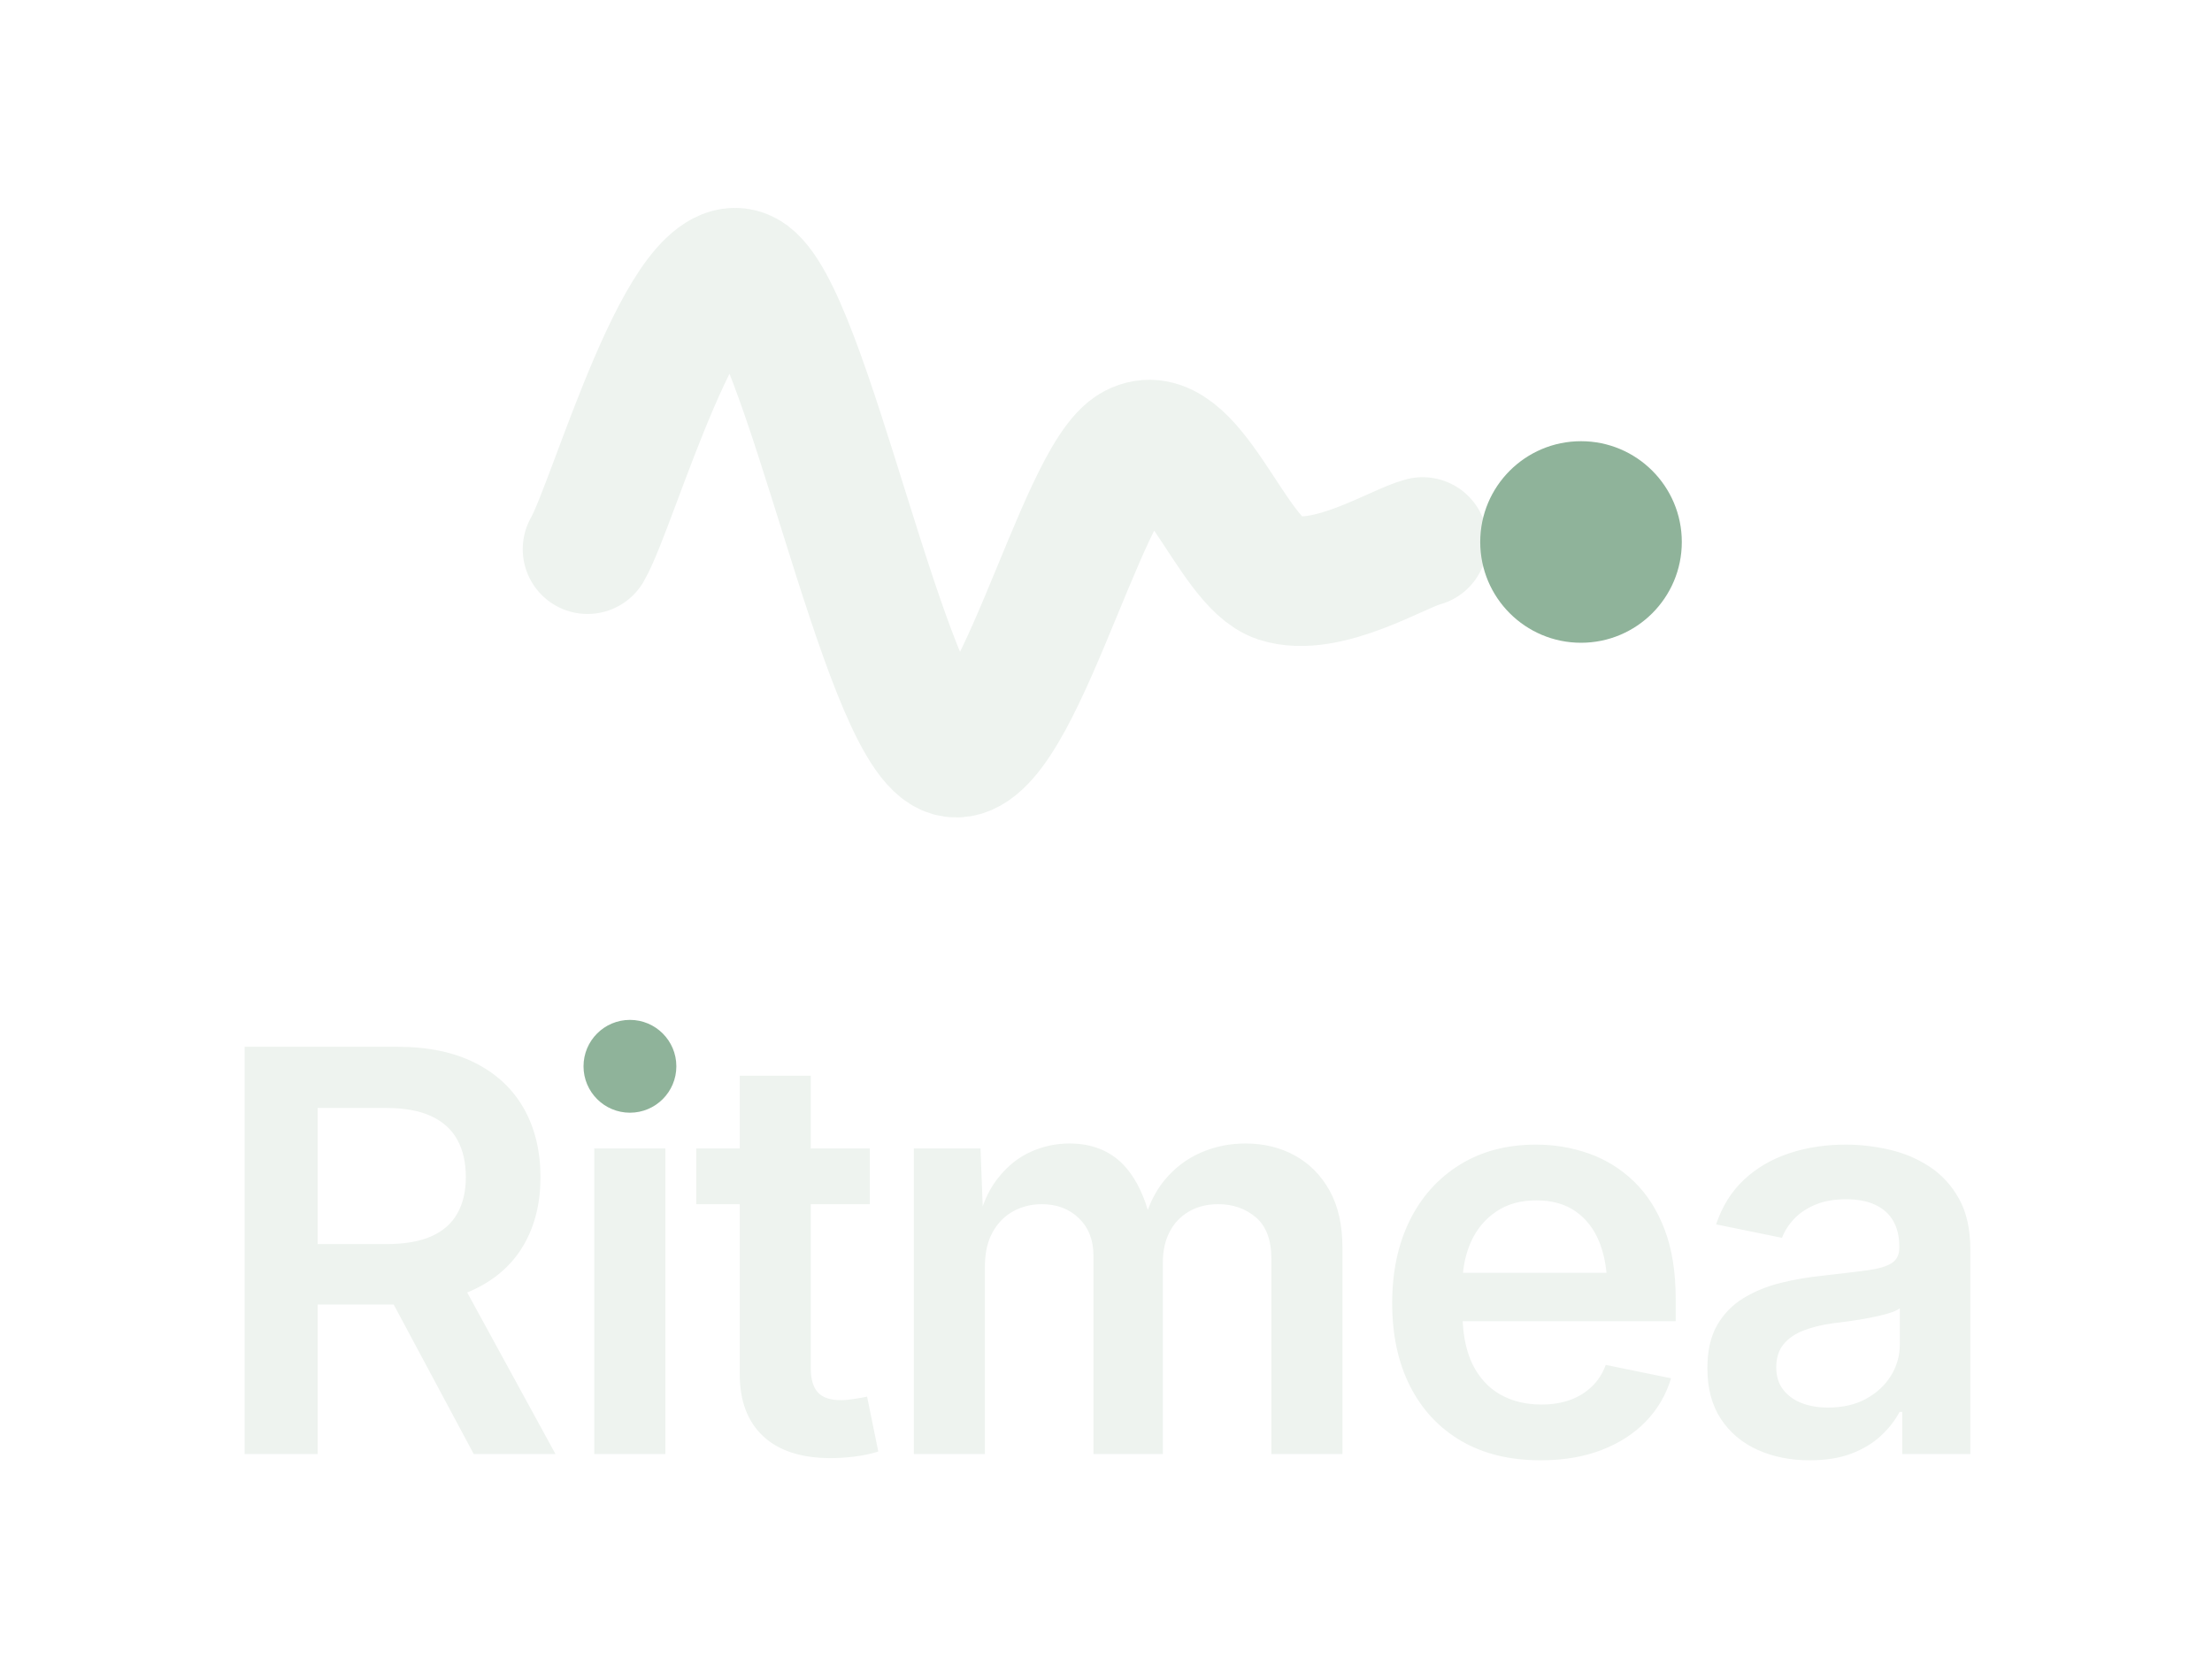
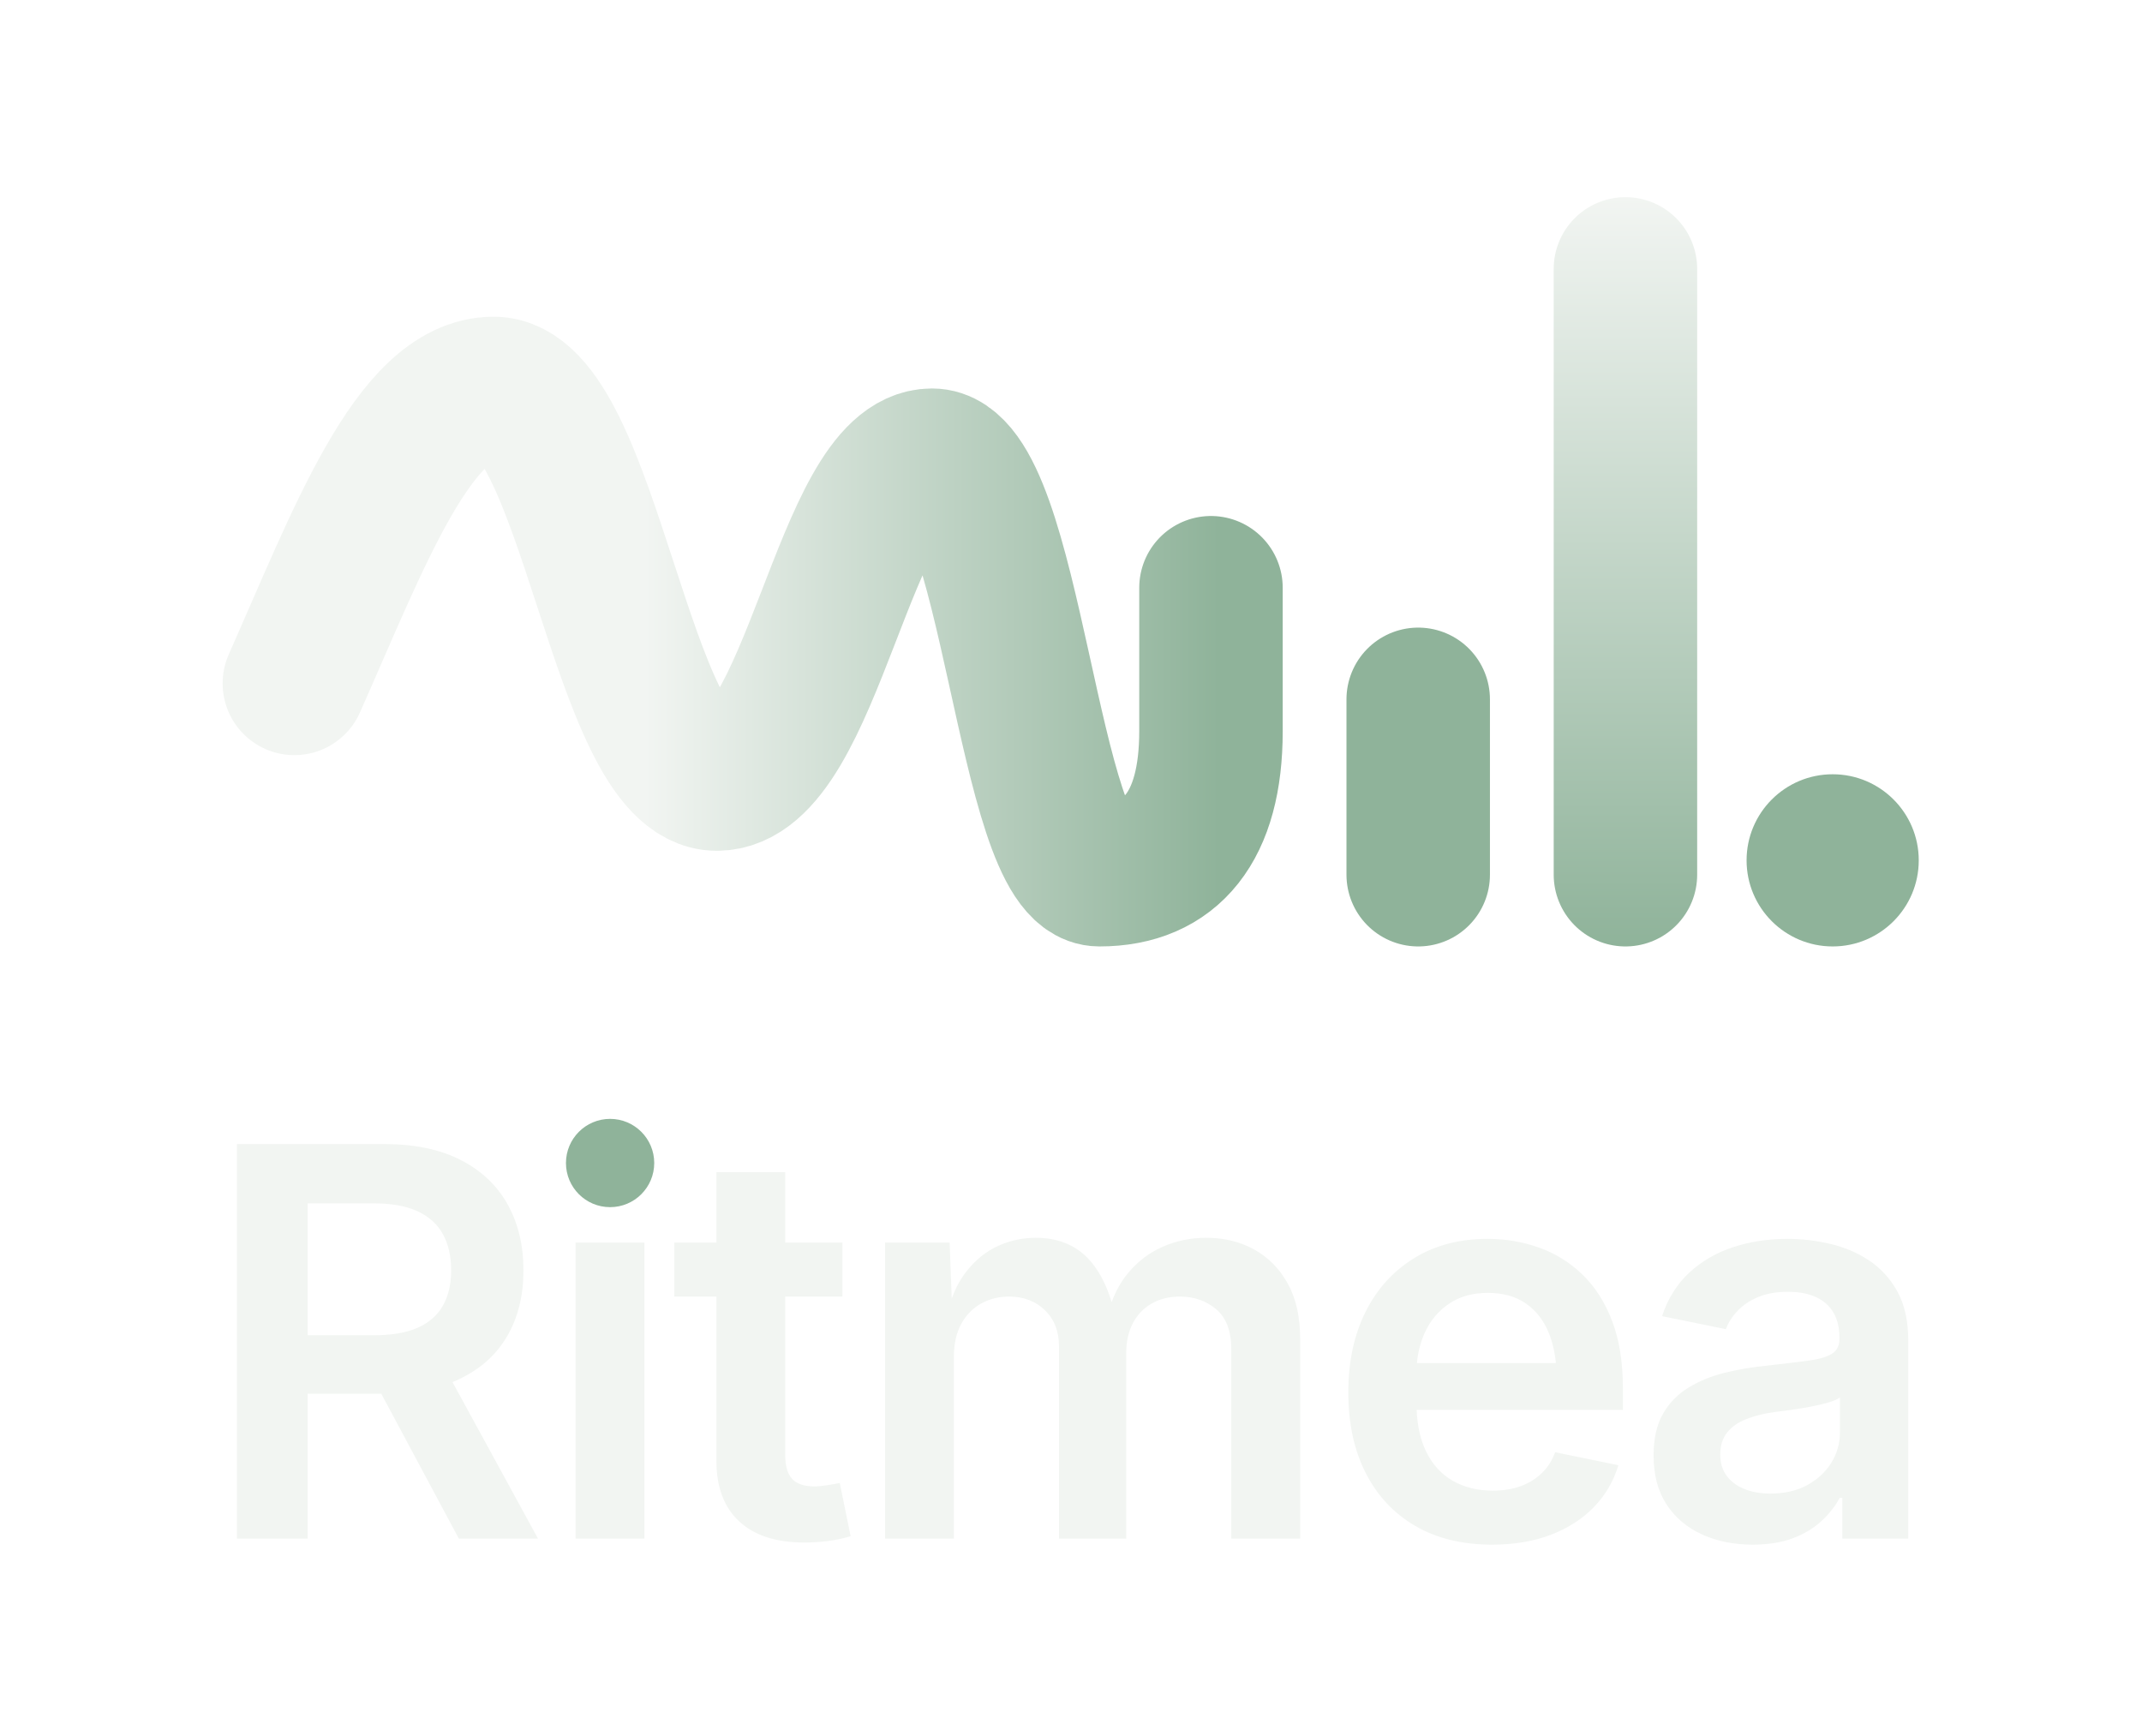
- <svg xmlns="http://www.w3.org/2000/svg" viewBox="0 0 395.1 296.1" role="img" aria-label="Ritmea">
-   <g transform="translate(68.93904 -35.63249) scale(2.571766)">
-     <path d="M14 52 C15.83 48.83 20.83 30.67 25 33 C29.17 35.33 34.5 64 39 66 C43.5 68 48.17 47 52 45 C55.83 43 58.67 52.92 62 54 C65.33 55.08 70.33 51.92 72 51.5" fill="none" stroke="#EEF3EF" stroke-width="9" stroke-linecap="round" stroke-linejoin="round" />
-     <circle cx="83" cy="51.5" r="7" fill="#8FB39A" />
+ <svg xmlns="http://www.w3.org/2000/svg" viewBox="0 0 395.05 320.12" role="img" aria-label="Ritmea">
+   <g transform="translate(36.65 -3.33) scale(2.94)">
+     <defs>
+       <linearGradient id="rm1w" gradientUnits="userSpaceOnUse" x1="28" y1="0" x2="64" y2="0">
+         <stop offset="0" stop-color="#F2F5F2" />
+         <stop offset="1" stop-color="#8FB39A" />
+       </linearGradient>
+       <linearGradient id="rm1b" gradientUnits="userSpaceOnUse" x1="0" y1="60.5" x2="0" y2="13.5">
+         <stop offset="0" stop-color="#8FB39A" />
+         <stop offset="1" stop-color="#F2F5F2" />
+       </linearGradient>
+     </defs>
+     <g fill="none" stroke-width="9" stroke-linecap="round" stroke-linejoin="round">
+       <path d="M6 44 C10 35 13.5 25.5 18.5 25.5 C24.5 25.5 26.5 50 32.5 50 C38.5 50 40.5 30 46 30 C51 30 52 56 56.5 56 C61 56 63.5 53 63.5 47 V38" stroke="url(#rm1w)" />
+       <path d="M76.5 56 V45" stroke="#8FB39A" />
+       <path d="M89.5 56 V18" stroke="url(#rm1b)" />
+     </g>
+     <circle cx="102.5" cy="55.1" r="5.4" fill="#8FB39A" />
  </g>
-   <g transform="translate(36.37695 259.7314)">
-     <path d="M20.36 0L7.32 0L7.32-72.75L34.52-72.75Q42.87-72.75 48.58-69.82Q54.30-66.89 57.23-61.65Q60.16-56.40 60.16-49.46Q60.16-42.53 57.20-37.40Q54.25-32.28 48.49-29.49L48.49-29.49Q47.80-29.15 47.07-28.86L47.07-28.86L62.84 0L48.24 0L33.94-26.71L20.36-26.71L20.36 0ZM20.36-61.82L20.36-37.50L32.62-37.50Q37.55-37.50 40.67-38.89Q43.80-40.28 45.31-42.97Q46.83-45.65 46.83-49.46L46.83-49.46Q46.83-53.37 45.31-56.13Q43.80-58.89 40.65-60.35Q37.50-61.82 32.52-61.82L32.52-61.82L20.36-61.82ZM82.47 0L69.77 0L69.77-54.59L82.47-54.59L82.47 0ZM108.44-54.59L118.99-54.59L118.99-44.63L108.44-44.63L108.44-15.38Q108.44-12.40 109.71-11.01Q110.98-9.62 113.86-9.62L113.86-9.62Q114.74-9.62 116.18-9.84Q117.62-10.06 118.50-10.25L118.50-10.25L120.50-0.44Q118.40 0.20 116.21 0.46Q114.01 0.73 112.01 0.73L112.01 0.73Q104.14 0.73 99.95-3.17Q95.75-7.08 95.75-14.31L95.75-14.31L95.75-44.63L87.98-44.63L87.98-54.59L95.75-54.59L95.75-67.58L108.44-67.58L108.44-54.59ZM139.54 0L126.85 0L126.85-54.59L138.76-54.59L139.15-44.24Q140.23-47.27 141.98-49.41L141.98-49.41Q144.43-52.49 147.72-53.98Q151.02-55.47 154.63-55.47L154.63-55.47Q160.54-55.47 164.20-51.76L164.20-51.76Q167.08-48.78 168.64-43.60L168.64-43.60Q169.77-46.68 171.67-48.97L171.67-48.97Q174.36-52.20 178.09-53.83Q181.83-55.47 186.08-55.47L186.08-55.47Q191.01-55.47 194.91-53.32Q198.82-51.17 201.11-47.05Q203.41-42.92 203.41-36.82L203.41-36.82L203.41 0L190.71 0L190.71-34.86Q190.71-39.94 187.93-42.29Q185.15-44.63 181.24-44.63L181.24-44.63Q178.21-44.63 175.97-43.31Q173.72-41.99 172.53-39.67Q171.33-37.35 171.33-34.28L171.33-34.28L171.33 0L158.93 0L158.93-35.45Q158.93-39.60 156.34-42.11Q153.75-44.63 149.70-44.63L149.70-44.63Q146.92-44.63 144.60-43.36Q142.28-42.09 140.91-39.60Q139.54-37.11 139.54-33.45L139.54-33.45L139.54 0ZM238.81 1.12L238.81 1.12Q230.56 1.12 224.62-2.34Q218.69-5.81 215.49-12.11Q212.29-18.41 212.29-26.95L212.29-26.95Q212.29-35.40 215.44-41.75Q218.59-48.10 224.38-51.68Q230.16-55.27 237.98-55.27L237.98-55.27Q242.96-55.27 247.47-53.66Q251.99-52.05 255.48-48.68Q258.97-45.31 260.95-40.11Q262.93-34.91 262.93-27.73L262.93-27.73L262.93-23.73L224.89-23.73Q225.09-19.24 226.65-16.02L226.65-16.02Q228.41-12.45 231.58-10.64Q234.75-8.84 238.95-8.84L238.95-8.84Q241.74-8.84 244.01-9.64Q246.28-10.45 247.94-12.04Q249.60-13.62 250.43-15.92L250.43-15.92L262.10-13.53Q260.78-9.13 257.61-5.83Q254.43-2.54 249.67-0.71Q244.91 1.12 238.81 1.12ZM224.94-32.37L224.94-32.37L250.57-32.37Q250.28-35.40 249.26-37.94L249.26-37.94Q247.84-41.41 245.03-43.36Q242.23-45.31 238.03-45.31Q233.83-45.31 230.90-43.33Q227.97-41.36 226.45-38.09L226.45-38.09Q225.23-35.45 224.94-32.37ZM286.85 1.12L286.85 1.12Q281.68 1.12 277.53-0.76Q273.38-2.64 270.98-6.30Q268.59-9.96 268.59-15.33L268.59-15.33Q268.59-19.97 270.32-23.00Q272.06-26.03 275.01-27.83Q277.96-29.64 281.68-30.57Q285.39-31.49 289.39-31.88L289.39-31.88Q294.13-32.42 297.11-32.81Q300.08-33.20 301.48-34.08Q302.87-34.96 302.87-36.82L302.87-36.82L302.87-37.06Q302.87-39.75 301.79-41.63Q300.72-43.51 298.59-44.51Q296.47-45.51 293.35-45.51L293.35-45.51Q290.17-45.51 287.85-44.53Q285.53-43.55 284.07-41.99Q282.60-40.43 281.92-38.62L281.92-38.62L270.15-41.02Q271.76-45.85 275.13-49.00Q278.50-52.15 283.17-53.71Q287.83-55.27 293.30-55.27L293.30-55.27Q297.15-55.27 301.08-54.37Q305.02-53.47 308.29-51.32Q311.56-49.17 313.56-45.56Q315.56-41.94 315.56-36.47L315.56-36.47L315.56 0L303.40 0L303.40-7.52L302.92-7.52Q301.70-5.22 299.57-3.25Q297.45-1.27 294.30-0.07Q291.15 1.12 286.85 1.12ZM290.12-8.30L290.12-8.30Q294.08-8.30 296.93-9.86Q299.79-11.43 301.38-13.99Q302.96-16.55 302.96-19.58L302.96-19.58L302.96-26.03Q302.33-25.54 300.84-25.10Q299.35-24.66 297.52-24.32Q295.69-23.97 293.91-23.73Q292.13-23.49 290.90-23.34L290.90-23.34Q288.07-22.95 285.78-22.07Q283.48-21.19 282.19-19.60Q280.89-18.02 280.89-15.48L280.89-15.48Q280.89-13.13 282.09-11.55Q283.29-9.96 285.36-9.13Q287.44-8.30 290.12-8.30Z" fill="#EEF3EF" />
-     <circle cx="76.14" cy="-69.26" r="8.29" fill="#8FB39A" />
+   <g transform="translate(36.38 283.74)">
+     <path d="M20.36 0L7.32 0L7.32-72.75L34.52-72.75Q42.87-72.75 48.58-69.82Q54.30-66.89 57.23-61.65Q60.16-56.40 60.16-49.46Q60.16-42.53 57.20-37.40Q54.25-32.28 48.49-29.49L48.49-29.49Q47.80-29.15 47.07-28.86L47.07-28.86L62.84 0L48.24 0L33.94-26.71L20.36-26.71L20.36 0ZM20.36-61.82L20.36-37.50L32.62-37.50Q37.55-37.50 40.67-38.89Q43.80-40.28 45.31-42.97Q46.83-45.65 46.83-49.46L46.83-49.46Q46.83-53.37 45.31-56.13Q43.80-58.89 40.65-60.35Q37.50-61.82 32.52-61.82L32.52-61.82L20.36-61.82ZM82.47 0L69.77 0L69.77-54.59L82.47-54.59L82.47 0ZM108.44-54.59L118.99-54.59L118.99-44.63L108.44-44.63L108.44-15.38Q108.44-12.40 109.71-11.01Q110.98-9.62 113.86-9.62L113.86-9.62Q114.74-9.62 116.18-9.84Q117.62-10.06 118.50-10.25L118.50-10.25L120.50-0.44Q118.40 0.20 116.21 0.46Q114.01 0.73 112.01 0.73L112.01 0.73Q104.14 0.73 99.95-3.17Q95.75-7.08 95.75-14.31L95.75-14.31L95.75-44.63L87.98-44.63L87.98-54.59L95.75-54.59L95.75-67.58L108.44-67.58L108.44-54.59ZM139.54 0L126.85 0L126.85-54.59L138.76-54.59L139.15-44.24Q140.23-47.27 141.98-49.41L141.98-49.41Q144.43-52.49 147.72-53.98Q151.02-55.47 154.63-55.47L154.63-55.47Q160.54-55.47 164.20-51.76L164.20-51.76Q167.08-48.78 168.64-43.60L168.64-43.60Q169.77-46.68 171.67-48.97L171.67-48.97Q174.36-52.20 178.09-53.83Q181.83-55.47 186.08-55.47L186.08-55.47Q191.01-55.47 194.91-53.32Q198.82-51.17 201.11-47.05Q203.41-42.92 203.41-36.82L203.41-36.82L203.41 0L190.71 0L190.71-34.86Q190.71-39.94 187.93-42.29Q185.15-44.63 181.24-44.63L181.24-44.63Q178.21-44.63 175.97-43.31Q173.72-41.99 172.53-39.67Q171.33-37.35 171.33-34.28L171.33-34.28L171.33 0L158.93 0L158.93-35.45Q158.93-39.60 156.34-42.11Q153.75-44.63 149.70-44.63L149.70-44.63Q146.92-44.63 144.60-43.36Q142.28-42.09 140.91-39.60Q139.54-37.11 139.54-33.45L139.54-33.45L139.54 0ZM238.81 1.12L238.81 1.12Q230.56 1.12 224.62-2.34Q218.69-5.81 215.49-12.11Q212.29-18.41 212.29-26.95L212.29-26.95Q212.29-35.40 215.44-41.75Q218.59-48.10 224.38-51.68Q230.16-55.27 237.98-55.27L237.98-55.27Q242.96-55.27 247.47-53.66Q251.99-52.05 255.48-48.68Q258.97-45.31 260.95-40.11Q262.93-34.91 262.93-27.73L262.93-27.73L262.93-23.73L224.89-23.73Q225.09-19.24 226.65-16.02L226.65-16.02Q228.41-12.45 231.58-10.64Q234.75-8.84 238.95-8.84L238.95-8.84Q241.74-8.84 244.01-9.64Q246.28-10.45 247.94-12.04Q249.60-13.62 250.43-15.92L250.43-15.92L262.10-13.53Q260.78-9.13 257.61-5.83Q254.43-2.54 249.67-0.71Q244.91 1.12 238.81 1.12ZM224.94-32.37L224.94-32.37L250.57-32.37Q250.28-35.40 249.26-37.94L249.26-37.94Q247.84-41.41 245.03-43.36Q242.23-45.31 238.03-45.31Q233.83-45.31 230.90-43.33Q227.97-41.36 226.45-38.09L226.45-38.09Q225.23-35.45 224.94-32.37ZM286.85 1.12L286.85 1.12Q281.68 1.12 277.53-0.76Q273.38-2.64 270.98-6.30Q268.59-9.96 268.59-15.33L268.59-15.33Q268.59-19.97 270.32-23.00Q272.06-26.03 275.01-27.83Q277.96-29.64 281.68-30.57Q285.39-31.49 289.39-31.88L289.39-31.88Q294.13-32.42 297.11-32.81Q300.08-33.20 301.48-34.08Q302.87-34.96 302.87-36.82L302.87-36.82L302.87-37.06Q302.87-39.75 301.79-41.63Q300.72-43.51 298.59-44.51Q296.47-45.51 293.35-45.51L293.35-45.51Q290.17-45.51 287.85-44.53Q285.53-43.55 284.07-41.99Q282.60-40.43 281.92-38.62L281.92-38.62L270.15-41.02Q271.76-45.85 275.13-49.00Q278.50-52.15 283.17-53.71Q287.83-55.27 293.30-55.27L293.30-55.27Q297.15-55.27 301.08-54.37Q305.02-53.47 308.29-51.32Q311.56-49.17 313.56-45.56Q315.56-41.94 315.56-36.47L315.56-36.47L315.56 0L303.40 0L303.40-7.52L302.92-7.52Q301.70-5.22 299.57-3.25Q297.45-1.27 294.30-0.07Q291.15 1.12 286.85 1.12ZM290.12-8.30L290.12-8.30Q294.08-8.30 296.93-9.86Q299.79-11.43 301.38-13.99Q302.96-16.55 302.96-19.58L302.96-19.58L302.96-26.03Q302.33-25.54 300.84-25.10Q299.35-24.66 297.52-24.32Q295.69-23.97 293.91-23.73Q292.13-23.49 290.90-23.34L290.90-23.34Q288.07-22.95 285.78-22.07Q283.48-21.19 282.19-19.60Q280.89-18.02 280.89-15.48L280.89-15.48Q280.89-13.13 282.09-11.55Q283.29-9.96 285.36-9.13Q287.44-8.30 290.12-8.30Z" fill="#F2F5F2" />
+     <circle cx="76.14" cy="-69.26" r="8.14" fill="#8FB39A" />
  </g>
</svg>
